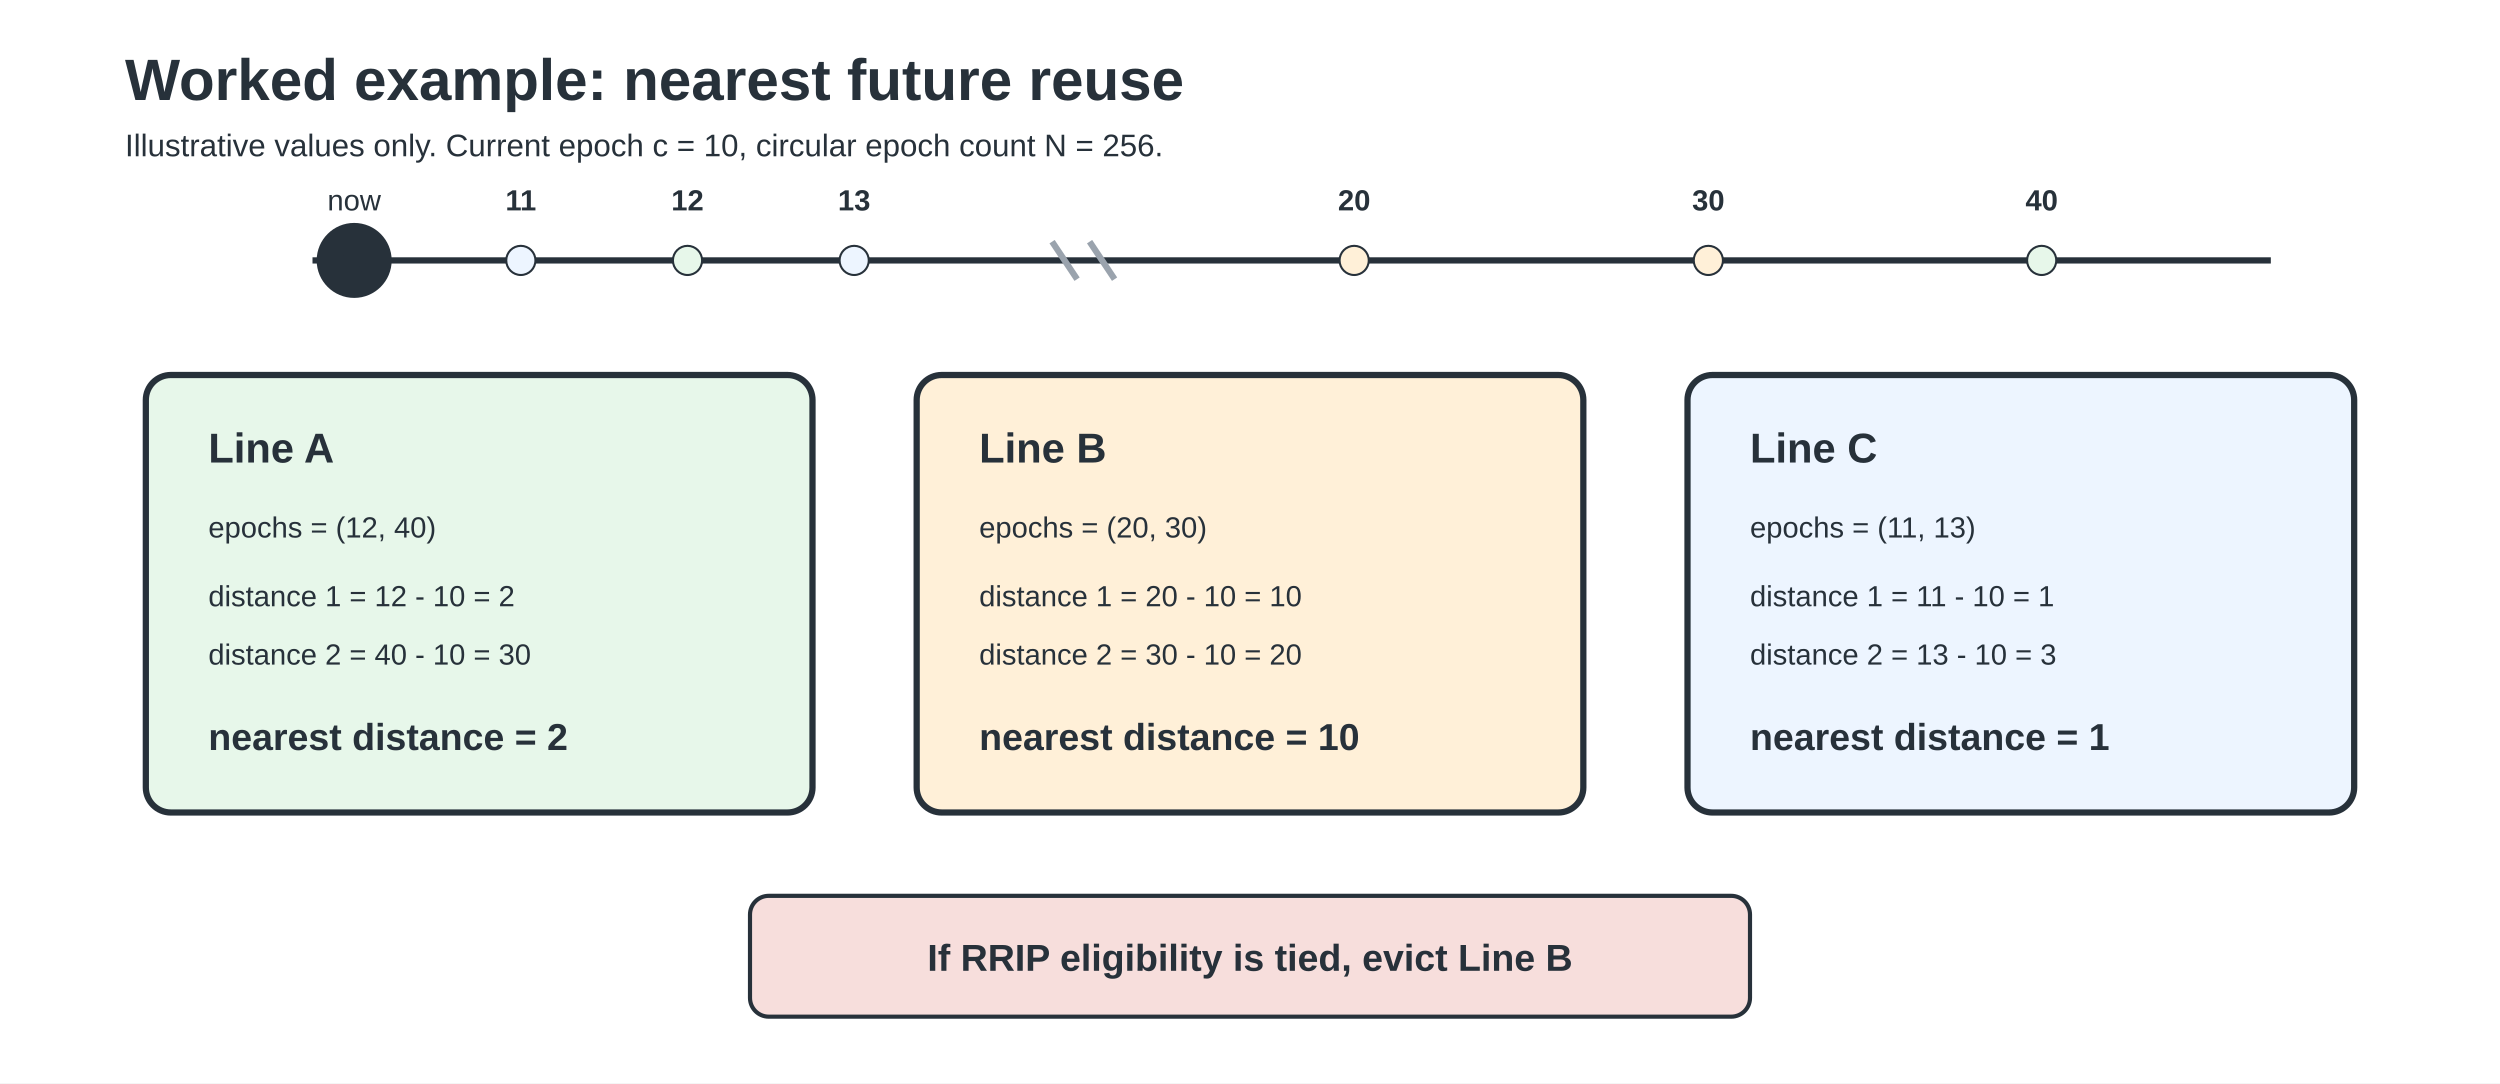
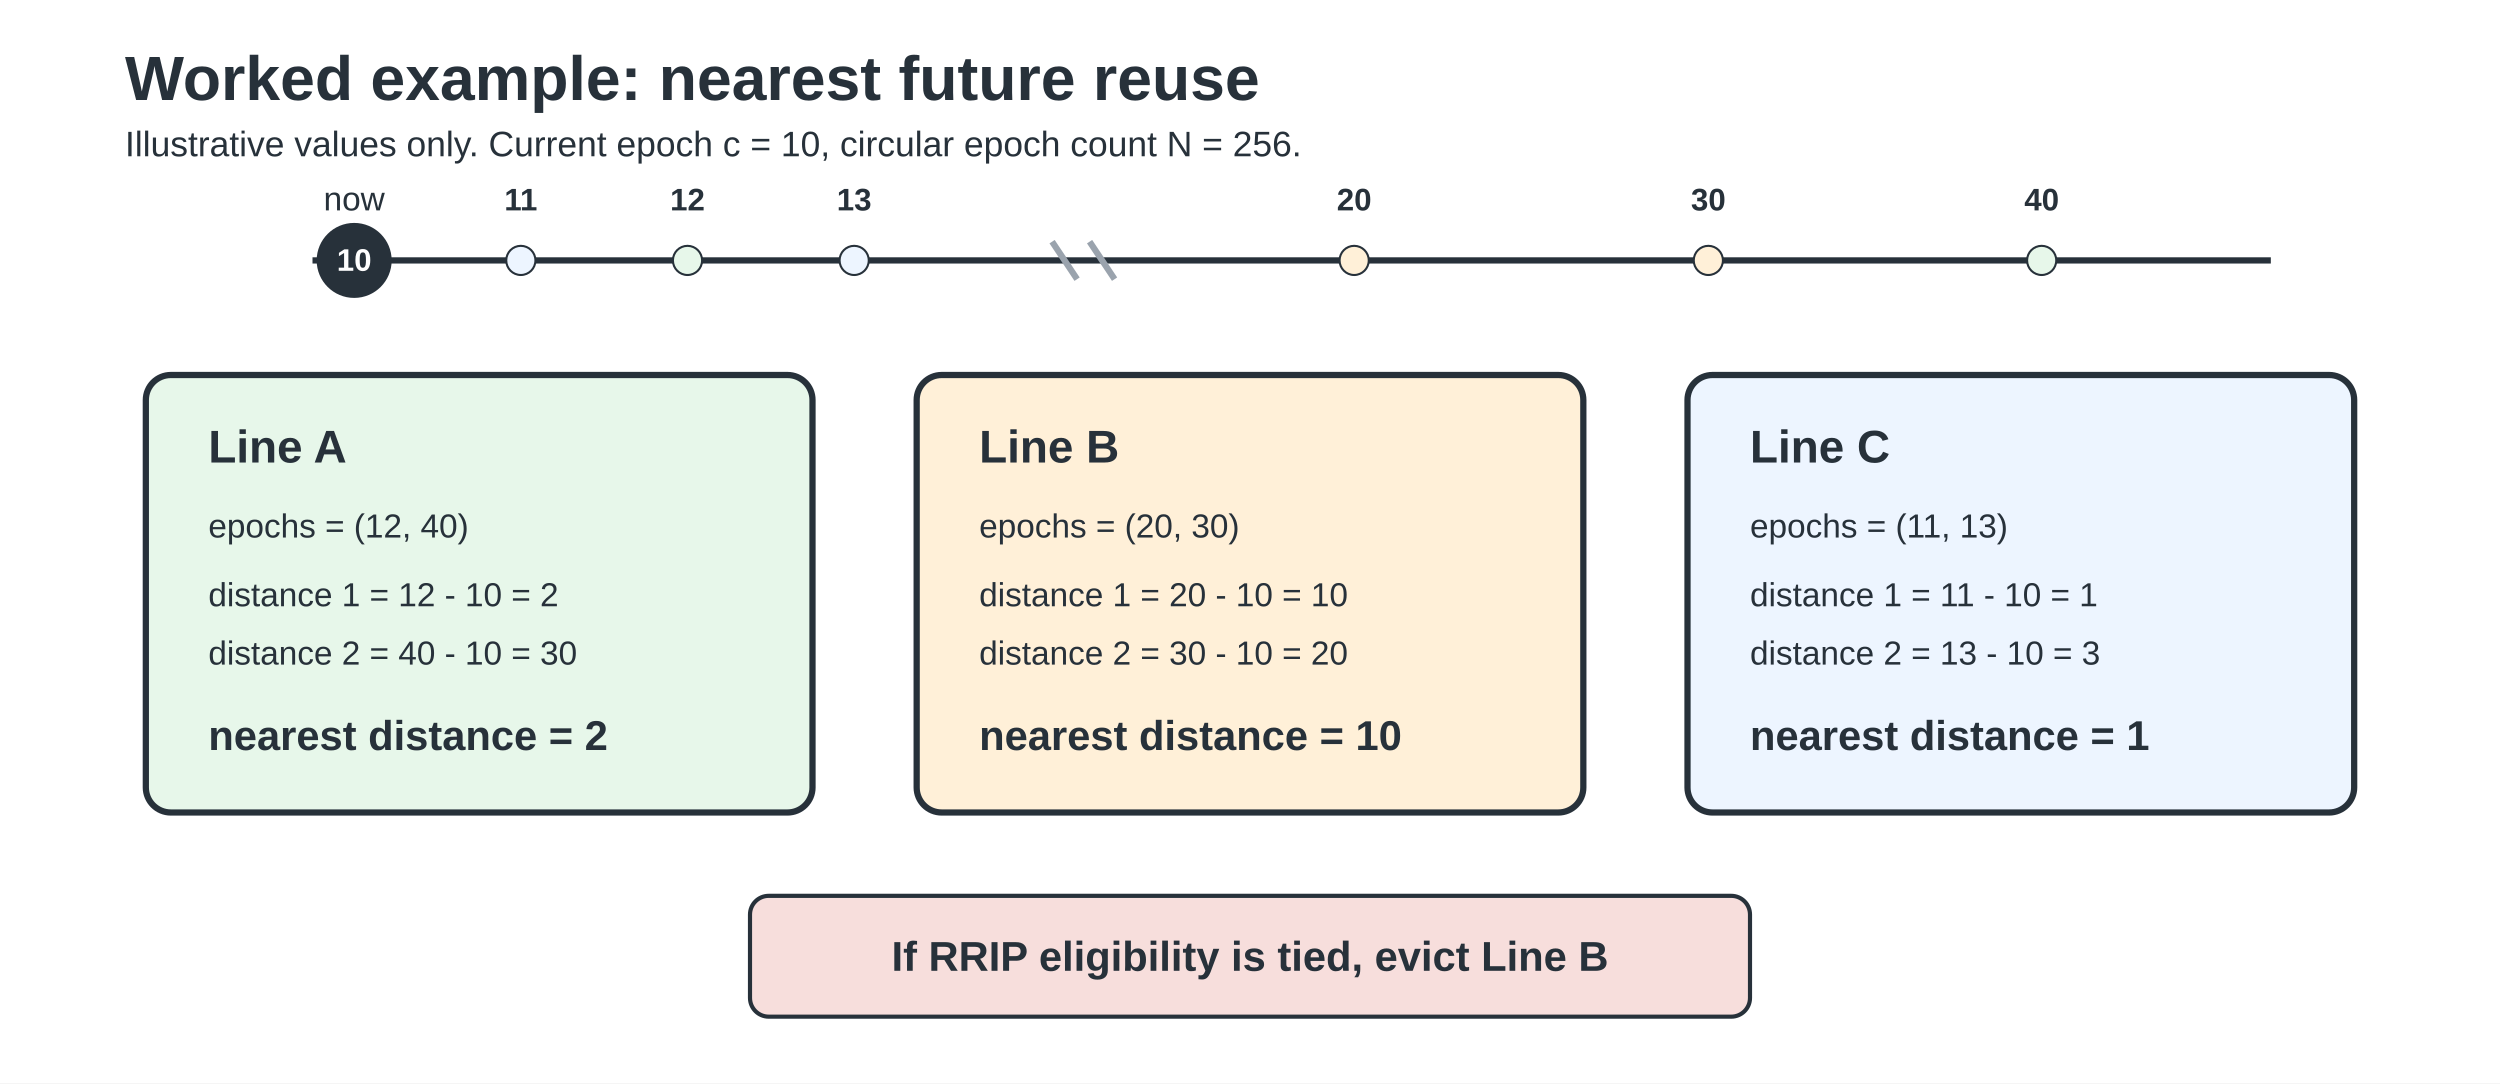
<svg xmlns="http://www.w3.org/2000/svg" width="1200" height="520" viewBox="0 0 1200 520" role="img" aria-labelledby="title desc" fill="#27313A">
  <defs>
    <style>
      :root{color-scheme:light dark}
      @media(prefers-color-scheme:dark){
        [fill="#27313A"]{fill:#ECE7DD}[stroke="#27313A"]{stroke:#ECE7DD}
        [fill="#FFFFFF"]{fill:#1E2327}[fill="#F8F6EC"]{fill:#252A2E}
        [fill="#EDF5FF"]{fill:#273846}[fill="#E7F7EA"]{fill:#24382A}
        [fill="#FFF0D8"]{fill:#3B3122}[fill="#F7DEDC"]{fill:#3D292A}
      }
-       .title{font:700 28px Arial,sans-serif;fill:#27313A}
-       .subtitle{font:400 15px Arial,sans-serif;fill:#27313A}
-       .epoch{font:700 14px Arial,sans-serif;fill:#27313A}
-       .line-name{font:700 20px Arial,sans-serif;fill:#27313A}
-       .body{font:400 14px Arial,sans-serif;fill:#27313A}
-       .distance{font:700 18px Arial,sans-serif;fill:#27313A}
+       .title{font:700 30px Arial,sans-serif}
+       .subtitle{font:400 17px Arial,sans-serif}
+       .epoch{font:700 15px Arial,sans-serif}
+       .line-name{font:700 22px Arial,sans-serif}
+       .body{font:400 16px Arial,sans-serif}
+       .distance{font:700 20px Arial,sans-serif}
      .result{font:700 18px Arial,sans-serif;fill:#ffffff}
    </style>
  </defs>
  <rect width="1200" height="520" fill="#FFFFFF" />
  <text x="60" y="48" class="title">Worked example: nearest future reuse</text>
  <text x="60" y="75" class="subtitle">Illustrative values only. Current epoch c = 10, circular epoch count N = 256.</text>
  <line x1="150" y1="125" x2="1090" y2="125" stroke="#27313A" stroke-width="3" />
  <g>
    <circle cx="170" cy="125" r="18" fill="#27313A" />
    <text x="170" y="130" text-anchor="middle" fill="#ffffff" class="epoch">10</text>
    <text x="170" y="101" text-anchor="middle" class="body">now</text>
    <circle cx="250" cy="125" r="7" fill="#EDF5FF" stroke="#27313A" />
    <text x="250" y="101" text-anchor="middle" class="epoch">11</text>
    <circle cx="330" cy="125" r="7" fill="#E7F7EA" stroke="#27313A" />
    <text x="330" y="101" text-anchor="middle" class="epoch">12</text>
    <circle cx="410" cy="125" r="7" fill="#EDF5FF" stroke="#27313A" />
    <text x="410" y="101" text-anchor="middle" class="epoch">13</text>
    <path d="M505 116 L517 134 M523 116 L535 134" stroke="#9AA3AD" stroke-width="3" />
    <circle cx="650" cy="125" r="7" fill="#FFF0D8" stroke="#27313A" />
    <text x="650" y="101" text-anchor="middle" class="epoch">20</text>
    <circle cx="820" cy="125" r="7" fill="#FFF0D8" stroke="#27313A" />
    <text x="820" y="101" text-anchor="middle" class="epoch">30</text>
    <circle cx="980" cy="125" r="7" fill="#E7F7EA" stroke="#27313A" />
    <text x="980" y="101" text-anchor="middle" class="epoch">40</text>
  </g>
  <g stroke="#27313A" stroke-width="3">
    <rect x="70" y="180" width="320" height="210" rx="12" fill="#E7F7EA" />
    <rect x="440" y="180" width="320" height="210" rx="12" fill="#FFF0D8" />
    <rect x="810" y="180" width="320" height="210" rx="12" fill="#EDF5FF" />
  </g>
  <text x="100" y="222" class="line-name">Line A</text>
  <text x="100" y="258" class="body">epochs = (12, 40)</text>
  <text x="100" y="291" class="body">distance 1 = 12 - 10 = 2</text>
  <text x="100" y="319" class="body">distance 2 = 40 - 10 = 30</text>
  <text x="100" y="360" class="distance">nearest distance = 2</text>
  <text x="470" y="222" class="line-name">Line B</text>
  <text x="470" y="258" class="body">epochs = (20, 30)</text>
  <text x="470" y="291" class="body">distance 1 = 20 - 10 = 10</text>
  <text x="470" y="319" class="body">distance 2 = 30 - 10 = 20</text>
  <text x="470" y="360" class="distance">nearest distance = 10</text>
  <text x="840" y="222" class="line-name">Line C</text>
  <text x="840" y="258" class="body">epochs = (11, 13)</text>
  <text x="840" y="291" class="body">distance 1 = 11 - 10 = 1</text>
  <text x="840" y="319" class="body">distance 2 = 13 - 10 = 3</text>
  <text x="840" y="360" class="distance">nearest distance = 1</text>
  <rect x="360" y="430" width="480" height="58" rx="9" fill="#F7DEDC" stroke="#27313A" stroke-width="2" />
  <text x="600" y="466" text-anchor="middle" class="distance">If RRIP eligibility is tied, evict Line B</text>
</svg>
